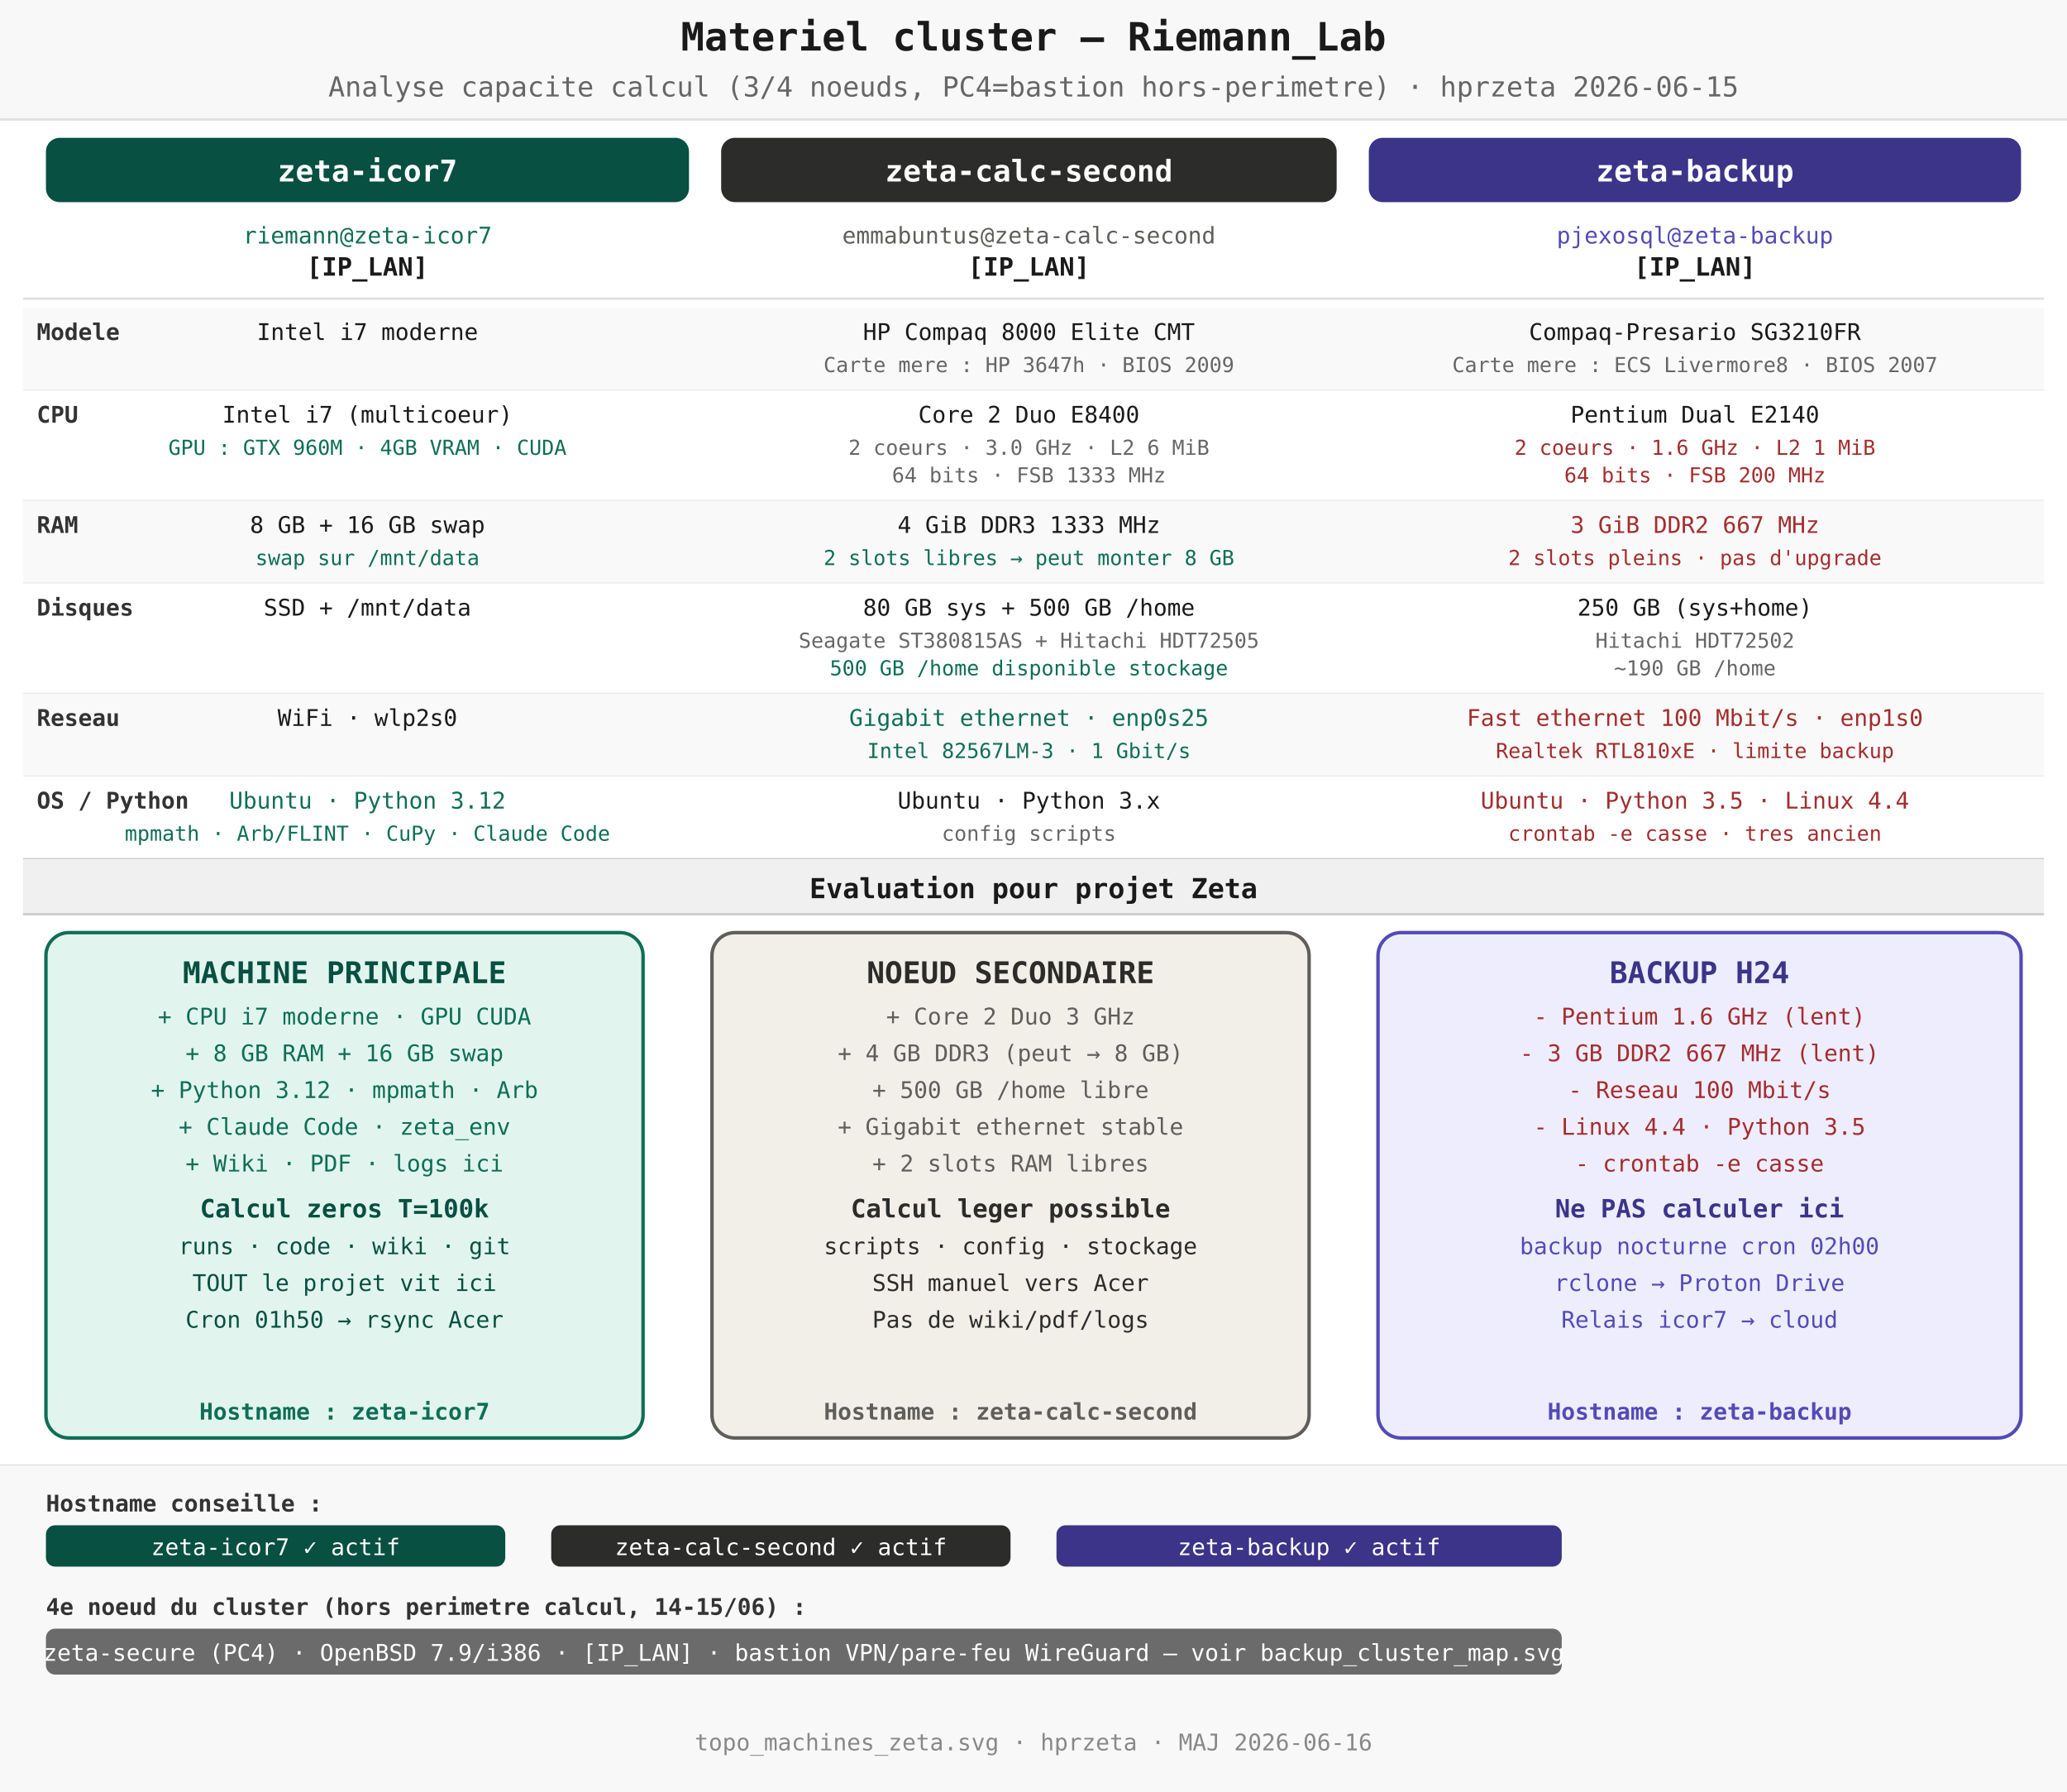
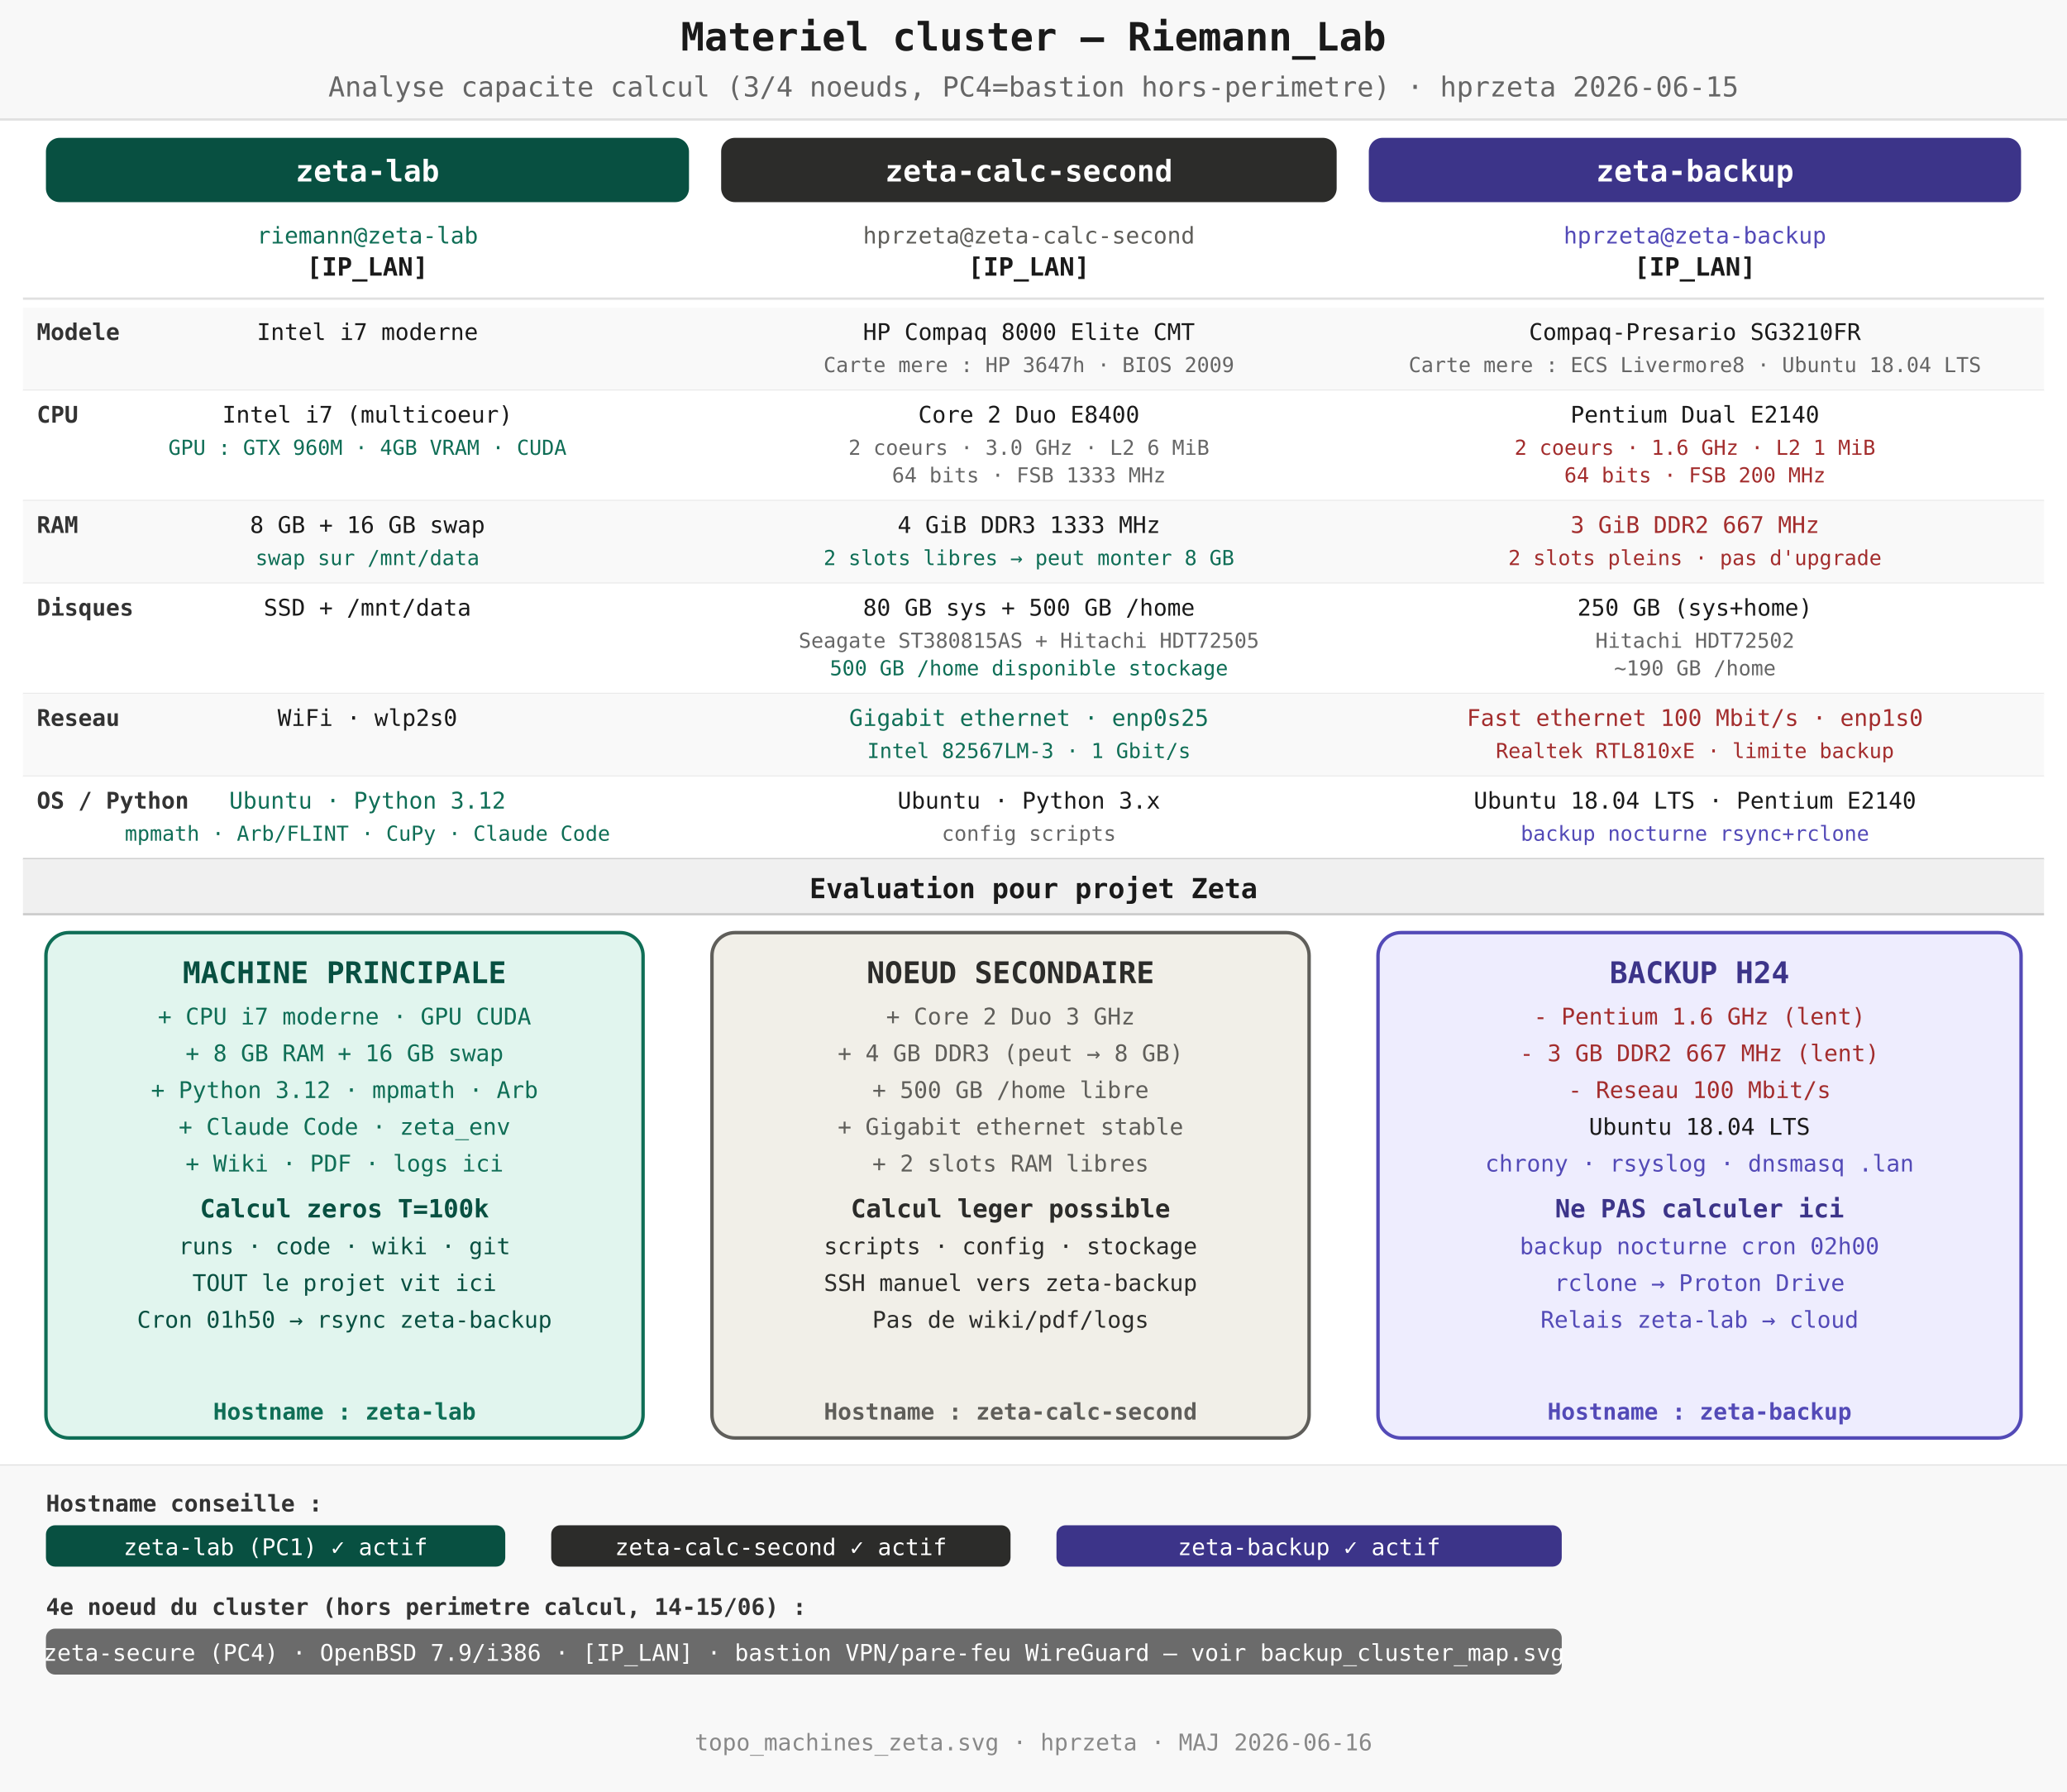
<svg xmlns="http://www.w3.org/2000/svg" width="900" height="780" viewBox="0 0 900 780" font-family="monospace,sans-serif">
  <rect width="900" height="780" fill="#ffffff" />
  <rect x="0" y="0" width="900" height="52" fill="#f8f8f8" />
  <line x1="0" y1="52" x2="900" y2="52" stroke="#e0e0e0" stroke-width="1" />
  <text x="450" y="22" text-anchor="middle" font-size="17" font-weight="700" fill="#1a1a1a">Materiel cluster — Riemann_Lab</text>
  <text x="450" y="42" text-anchor="middle" font-size="12" fill="#666">Analyse capacite calcul (3/4 noeuds, PC4=bastion hors-perimetre) · hprzeta 2026-06-15</text>
  <rect x="20" y="60" width="280" height="28" rx="6" fill="#085041" />
-   <text x="160" y="79" text-anchor="middle" font-size="13" font-weight="700" fill="#ffffff">zeta-icor7</text>
+   <text x="160" y="79" text-anchor="middle" font-size="13" font-weight="700" fill="#ffffff">zeta-lab</text>
  <rect x="314" y="60" width="268" height="28" rx="6" fill="#2c2c2a" />
  <text x="448" y="79" text-anchor="middle" font-size="13" font-weight="700" fill="#ffffff">zeta-calc-second</text>
  <rect x="596" y="60" width="284" height="28" rx="6" fill="#3c3489" />
  <text x="738" y="79" text-anchor="middle" font-size="13" font-weight="700" fill="#ffffff">zeta-backup</text>
-   <text x="160" y="106" text-anchor="middle" font-size="10" fill="#0f6e56">riemann@zeta-icor7</text>
-   <text x="448" y="106" text-anchor="middle" font-size="10" fill="#5f5e5a">emmabuntus@zeta-calc-second</text>
-   <text x="738" y="106" text-anchor="middle" font-size="10" fill="#534ab7">pjexosql@zeta-backup</text>
+   <text x="160" y="106" text-anchor="middle" font-size="10" fill="#0f6e56">riemann@zeta-lab</text>
+   <text x="448" y="106" text-anchor="middle" font-size="10" fill="#5f5e5a">hprzeta@zeta-calc-second</text>
+   <text x="738" y="106" text-anchor="middle" font-size="10" fill="#534ab7">hprzeta@zeta-backup</text>
  <text x="160" y="120" text-anchor="middle" font-size="11" font-weight="700" fill="#1a1a1a">[IP_LAN]</text>
  <text x="448" y="120" text-anchor="middle" font-size="11" font-weight="700" fill="#1a1a1a">[IP_LAN]</text>
  <text x="738" y="120" text-anchor="middle" font-size="11" font-weight="700" fill="#1a1a1a">[IP_LAN]</text>
  <line x1="10" y1="130" x2="890" y2="130" stroke="#e0e0e0" stroke-width="1" />
  <rect x="10" y="134" width="880" height="36" rx="0" fill="#f9f9f9" />
  <text x="16" y="148" font-size="10" font-weight="700" fill="#333">Modele</text>
  <text x="160" y="148" text-anchor="middle" font-size="10" fill="#1a1a1a">Intel i7 moderne</text>
  <text x="448" y="148" text-anchor="middle" font-size="10" fill="#1a1a1a">HP Compaq 8000 Elite CMT</text>
  <text x="738" y="148" text-anchor="middle" font-size="10" fill="#1a1a1a">Compaq-Presario SG3210FR</text>
  <text x="448" y="162" text-anchor="middle" font-size="9" fill="#666">Carte mere : HP 3647h · BIOS 2009</text>
-   <text x="738" y="162" text-anchor="middle" font-size="9" fill="#666">Carte mere : ECS Livermore8 · BIOS 2007</text>
+   <text x="738" y="162" text-anchor="middle" font-size="9" fill="#666">Carte mere : ECS Livermore8 · Ubuntu 18.04 LTS</text>
  <line x1="10" y1="170" x2="890" y2="170" stroke="#e8e8e8" stroke-width="0.8" />
  <rect x="10" y="170" width="880" height="48" rx="0" fill="#ffffff" />
  <text x="16" y="184" font-size="10" font-weight="700" fill="#333">CPU</text>
  <text x="160" y="184" text-anchor="middle" font-size="10" fill="#1a1a1a">Intel i7 (multicoeur)</text>
  <text x="448" y="184" text-anchor="middle" font-size="10" fill="#1a1a1a">Core 2 Duo E8400</text>
  <text x="738" y="184" text-anchor="middle" font-size="10" fill="#1a1a1a">Pentium Dual E2140</text>
  <text x="160" y="198" text-anchor="middle" font-size="9" fill="#0f6e56">GPU : GTX 960M · 4GB VRAM · CUDA</text>
  <text x="448" y="198" text-anchor="middle" font-size="9" fill="#666">2 coeurs · 3.0 GHz · L2 6 MiB</text>
  <text x="738" y="198" text-anchor="middle" font-size="9" fill="#a32d2d">2 coeurs · 1.6 GHz · L2 1 MiB</text>
  <text x="448" y="210" text-anchor="middle" font-size="9" fill="#666">64 bits · FSB 1333 MHz</text>
  <text x="738" y="210" text-anchor="middle" font-size="9" fill="#a32d2d">64 bits · FSB 200 MHz</text>
  <line x1="10" y1="218" x2="890" y2="218" stroke="#e8e8e8" stroke-width="0.8" />
  <rect x="10" y="218" width="880" height="36" rx="0" fill="#f9f9f9" />
  <text x="16" y="232" font-size="10" font-weight="700" fill="#333">RAM</text>
  <text x="160" y="232" text-anchor="middle" font-size="10" fill="#1a1a1a">8 GB + 16 GB swap</text>
  <text x="448" y="232" text-anchor="middle" font-size="10" fill="#1a1a1a">4 GiB DDR3 1333 MHz</text>
  <text x="738" y="232" text-anchor="middle" font-size="10" fill="#a32d2d">3 GiB DDR2 667 MHz</text>
  <text x="160" y="246" text-anchor="middle" font-size="9" fill="#0f6e56">swap sur /mnt/data</text>
  <text x="448" y="246" text-anchor="middle" font-size="9" fill="#0f6e56">2 slots libres → peut monter 8 GB</text>
  <text x="738" y="246" text-anchor="middle" font-size="9" fill="#a32d2d">2 slots pleins · pas d'upgrade</text>
  <line x1="10" y1="254" x2="890" y2="254" stroke="#e8e8e8" stroke-width="0.8" />
  <rect x="10" y="254" width="880" height="48" rx="0" fill="#ffffff" />
  <text x="16" y="268" font-size="10" font-weight="700" fill="#333">Disques</text>
  <text x="160" y="268" text-anchor="middle" font-size="10" fill="#1a1a1a">SSD + /mnt/data</text>
  <text x="448" y="268" text-anchor="middle" font-size="10" fill="#1a1a1a">80 GB sys + 500 GB /home</text>
  <text x="738" y="268" text-anchor="middle" font-size="10" fill="#1a1a1a">250 GB (sys+home)</text>
  <text x="448" y="282" text-anchor="middle" font-size="9" fill="#666">Seagate ST380815AS + Hitachi HDT72505</text>
  <text x="738" y="282" text-anchor="middle" font-size="9" fill="#666">Hitachi HDT72502</text>
  <text x="448" y="294" text-anchor="middle" font-size="9" fill="#0f6e56">500 GB /home disponible stockage</text>
  <text x="738" y="294" text-anchor="middle" font-size="9" fill="#666">~190 GB /home</text>
  <line x1="10" y1="302" x2="890" y2="302" stroke="#e8e8e8" stroke-width="0.8" />
  <rect x="10" y="302" width="880" height="36" rx="0" fill="#f9f9f9" />
  <text x="16" y="316" font-size="10" font-weight="700" fill="#333">Reseau</text>
  <text x="160" y="316" text-anchor="middle" font-size="10" fill="#1a1a1a">WiFi · wlp2s0</text>
  <text x="448" y="316" text-anchor="middle" font-size="10" fill="#0f6e56">Gigabit ethernet · enp0s25</text>
  <text x="738" y="316" text-anchor="middle" font-size="10" fill="#a32d2d">Fast ethernet 100 Mbit/s · enp1s0</text>
  <text x="448" y="330" text-anchor="middle" font-size="9" fill="#0f6e56">Intel 82567LM-3 · 1 Gbit/s</text>
  <text x="738" y="330" text-anchor="middle" font-size="9" fill="#a32d2d">Realtek RTL810xE · limite backup</text>
  <line x1="10" y1="338" x2="890" y2="338" stroke="#e8e8e8" stroke-width="0.8" />
  <rect x="10" y="338" width="880" height="36" rx="0" fill="#ffffff" />
  <text x="16" y="352" font-size="10" font-weight="700" fill="#333">OS / Python</text>
  <text x="160" y="352" text-anchor="middle" font-size="10" fill="#0f6e56">Ubuntu · Python 3.12</text>
  <text x="448" y="352" text-anchor="middle" font-size="10" fill="#1a1a1a">Ubuntu · Python 3.x</text>
-   <text x="738" y="352" text-anchor="middle" font-size="10" fill="#a32d2d">Ubuntu · Python 3.5 · Linux 4.4</text>
+   <text x="738" y="352" text-anchor="middle" font-size="10" fill="#1a1a1a">Ubuntu 18.04 LTS · Pentium E2140</text>
  <text x="160" y="366" text-anchor="middle" font-size="9" fill="#0f6e56">mpmath · Arb/FLINT · CuPy · Claude Code</text>
  <text x="448" y="366" text-anchor="middle" font-size="9" fill="#666">config scripts</text>
-   <text x="738" y="366" text-anchor="middle" font-size="9" fill="#a32d2d">crontab -e casse · tres ancien</text>
+   <text x="738" y="366" text-anchor="middle" font-size="9" fill="#534ab7">backup nocturne rsync+rclone</text>
  <line x1="10" y1="374" x2="890" y2="374" stroke="#ccc" stroke-width="1" />
  <rect x="10" y="374" width="880" height="24" rx="0" fill="#f0f0f0" />
  <text x="450" y="391" text-anchor="middle" font-size="12" font-weight="700" fill="#1a1a1a">Evaluation pour projet Zeta</text>
  <line x1="10" y1="398" x2="890" y2="398" stroke="#ccc" stroke-width="1" />
  <rect x="20" y="406" width="260" height="220" rx="10" fill="#e1f5ee" stroke="#0f6e56" stroke-width="1.5" />
  <text x="150" y="428" text-anchor="middle" font-size="13" font-weight="700" fill="#085041">MACHINE PRINCIPALE</text>
  <text x="150" y="446" text-anchor="middle" font-size="10" fill="#0f6e56">+ CPU i7 moderne · GPU CUDA</text>
  <text x="150" y="462" text-anchor="middle" font-size="10" fill="#0f6e56">+ 8 GB RAM + 16 GB swap</text>
  <text x="150" y="478" text-anchor="middle" font-size="10" fill="#0f6e56">+ Python 3.12 · mpmath · Arb</text>
  <text x="150" y="494" text-anchor="middle" font-size="10" fill="#0f6e56">+ Claude Code · zeta_env</text>
  <text x="150" y="510" text-anchor="middle" font-size="10" fill="#0f6e56">+ Wiki · PDF · logs ici</text>
  <text x="150" y="530" text-anchor="middle" font-size="11" font-weight="700" fill="#085041">Calcul zeros T=100k</text>
  <text x="150" y="546" text-anchor="middle" font-size="10" fill="#085041">runs · code · wiki · git</text>
  <text x="150" y="562" text-anchor="middle" font-size="10" fill="#085041">TOUT le projet vit ici</text>
-   <text x="150" y="578" text-anchor="middle" font-size="10" fill="#085041">Cron 01h50 → rsync Acer</text>
-   <text x="150" y="618" text-anchor="middle" font-size="10" font-weight="700" fill="#0f6e56">Hostname : zeta-icor7</text>
+   <text x="150" y="578" text-anchor="middle" font-size="10" fill="#085041">Cron 01h50 → rsync zeta-backup</text>
+   <text x="150" y="618" text-anchor="middle" font-size="10" font-weight="700" fill="#0f6e56">Hostname : zeta-lab</text>
  <rect x="310" y="406" width="260" height="220" rx="10" fill="#f1efe8" stroke="#5f5e5a" stroke-width="1.5" />
  <text x="440" y="428" text-anchor="middle" font-size="13" font-weight="700" fill="#2c2c2a">NOEUD SECONDAIRE</text>
  <text x="440" y="446" text-anchor="middle" font-size="10" fill="#5f5e5a">+ Core 2 Duo 3 GHz</text>
  <text x="440" y="462" text-anchor="middle" font-size="10" fill="#5f5e5a">+ 4 GB DDR3 (peut → 8 GB)</text>
  <text x="440" y="478" text-anchor="middle" font-size="10" fill="#5f5e5a">+ 500 GB /home libre</text>
  <text x="440" y="494" text-anchor="middle" font-size="10" fill="#5f5e5a">+ Gigabit ethernet stable</text>
  <text x="440" y="510" text-anchor="middle" font-size="10" fill="#5f5e5a">+ 2 slots RAM libres</text>
  <text x="440" y="530" text-anchor="middle" font-size="11" font-weight="700" fill="#2c2c2a">Calcul leger possible</text>
  <text x="440" y="546" text-anchor="middle" font-size="10" fill="#2c2c2a">scripts · config · stockage</text>
-   <text x="440" y="562" text-anchor="middle" font-size="10" fill="#2c2c2a">SSH manuel vers Acer</text>
+   <text x="440" y="562" text-anchor="middle" font-size="10" fill="#2c2c2a">SSH manuel vers zeta-backup</text>
  <text x="440" y="578" text-anchor="middle" font-size="10" fill="#2c2c2a">Pas de wiki/pdf/logs</text>
  <text x="440" y="618" text-anchor="middle" font-size="10" font-weight="700" fill="#5f5e5a">Hostname : zeta-calc-second</text>
  <rect x="600" y="406" width="280" height="220" rx="10" fill="#eeedfe" stroke="#534ab7" stroke-width="1.5" />
  <text x="740" y="428" text-anchor="middle" font-size="13" font-weight="700" fill="#3c3489">BACKUP H24</text>
  <text x="740" y="446" text-anchor="middle" font-size="10" fill="#a32d2d">- Pentium 1.6 GHz (lent)</text>
  <text x="740" y="462" text-anchor="middle" font-size="10" fill="#a32d2d">- 3 GB DDR2 667 MHz (lent)</text>
  <text x="740" y="478" text-anchor="middle" font-size="10" fill="#a32d2d">- Reseau 100 Mbit/s</text>
-   <text x="740" y="494" text-anchor="middle" font-size="10" fill="#a32d2d">- Linux 4.4 · Python 3.5</text>
-   <text x="740" y="510" text-anchor="middle" font-size="10" fill="#a32d2d">- crontab -e casse</text>
+   <text x="740" y="494" text-anchor="middle" font-size="10" fill="#1a1a1a">Ubuntu 18.04 LTS</text>
+   <text x="740" y="510" text-anchor="middle" font-size="10" fill="#534ab7">chrony · rsyslog · dnsmasq .lan</text>
  <text x="740" y="530" text-anchor="middle" font-size="11" font-weight="700" fill="#3c3489">Ne PAS calculer ici</text>
  <text x="740" y="546" text-anchor="middle" font-size="10" fill="#534ab7">backup nocturne cron 02h00</text>
  <text x="740" y="562" text-anchor="middle" font-size="10" fill="#534ab7">rclone → Proton Drive</text>
-   <text x="740" y="578" text-anchor="middle" font-size="10" fill="#534ab7">Relais icor7 → cloud</text>
+   <text x="740" y="578" text-anchor="middle" font-size="10" fill="#534ab7">Relais zeta-lab → cloud</text>
  <text x="740" y="618" text-anchor="middle" font-size="10" font-weight="700" fill="#534ab7">Hostname : zeta-backup</text>
  <line x1="0" y1="638" x2="900" y2="638" stroke="#e0e0e0" stroke-width="1" />
  <rect x="0" y="638" width="900" height="142" fill="#f8f8f8" />
  <text x="20" y="658" font-size="10" font-weight="700" fill="#333">Hostname conseille :</text>
  <rect x="20" y="664" width="200" height="18" rx="4" fill="#085041" />
-   <text x="120" y="677" text-anchor="middle" font-size="10" fill="#fff">zeta-icor7  ✓ actif</text>
+   <text x="120" y="677" text-anchor="middle" font-size="10" fill="#fff">zeta-lab (PC1)  ✓ actif</text>
  <rect x="240" y="664" width="200" height="18" rx="4" fill="#2c2c2a" />
  <text x="340" y="677" text-anchor="middle" font-size="10" fill="#fff">zeta-calc-second  ✓ actif</text>
  <rect x="460" y="664" width="220" height="18" rx="4" fill="#3c3489" />
  <text x="570" y="677" text-anchor="middle" font-size="10" fill="#fff">zeta-backup  ✓ actif</text>
  <text x="20" y="703" font-size="10" font-weight="700" fill="#333">4e noeud du cluster (hors perimetre calcul, 14-15/06) :</text>
  <rect x="20" y="709" width="660" height="20" rx="4" fill="#6b6b6b" />
  <text x="350" y="723" text-anchor="middle" font-size="10" fill="#fff">zeta-secure (PC4) · OpenBSD 7.9/i386 · [IP_LAN] · bastion VPN/pare-feu WireGuard — voir backup_cluster_map.svg</text>
  <text x="450" y="762" text-anchor="middle" font-size="10" fill="#888">topo_machines_zeta.svg · hprzeta · MAJ 2026-06-16</text>
</svg>
